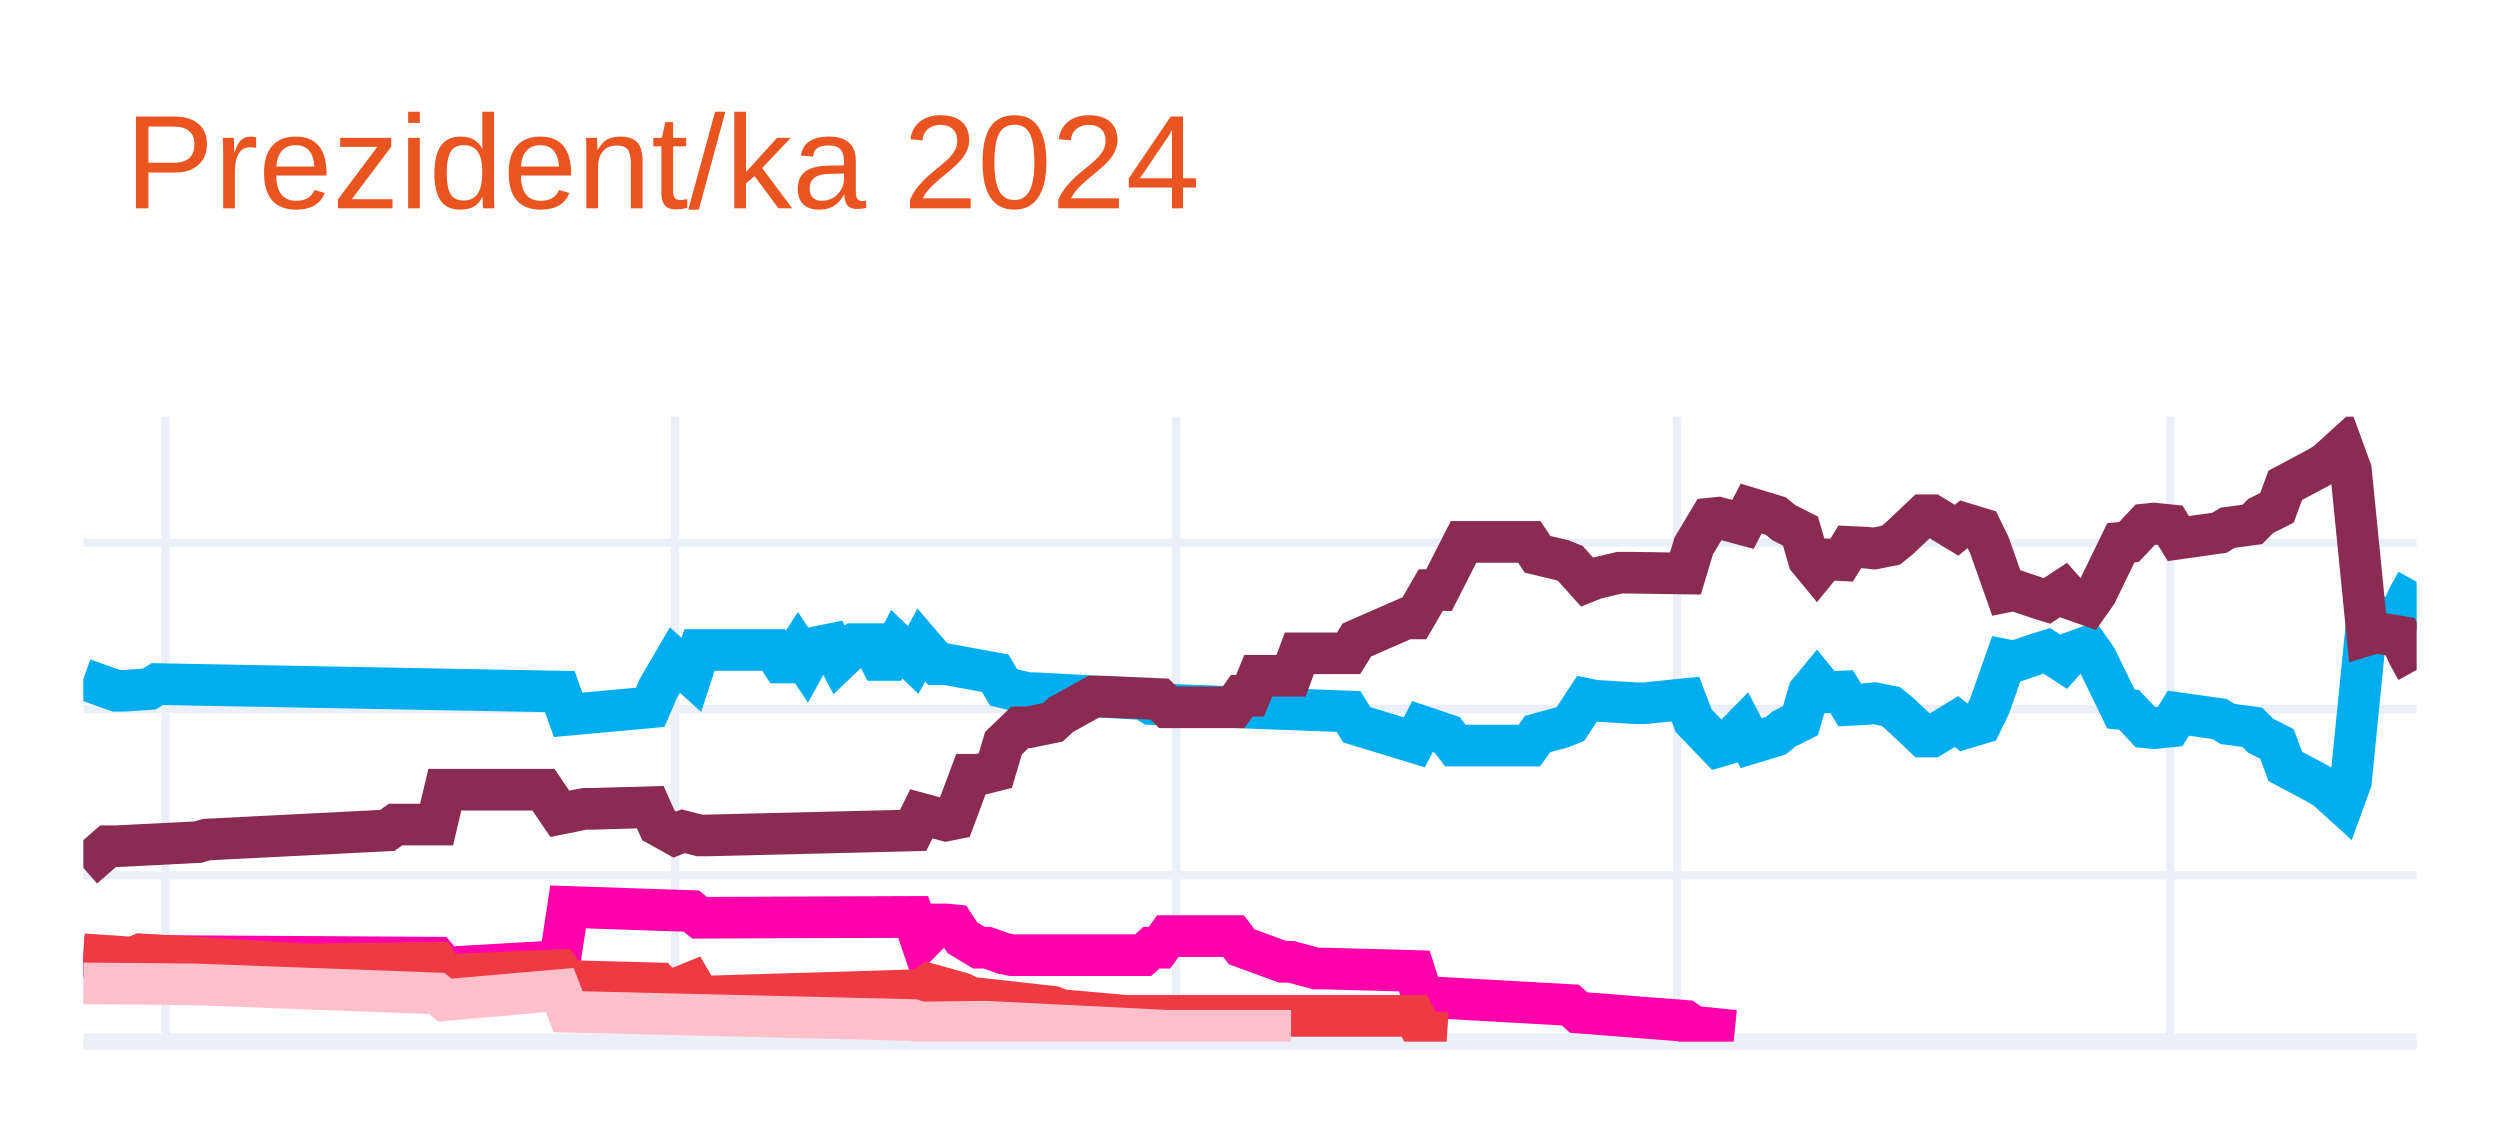
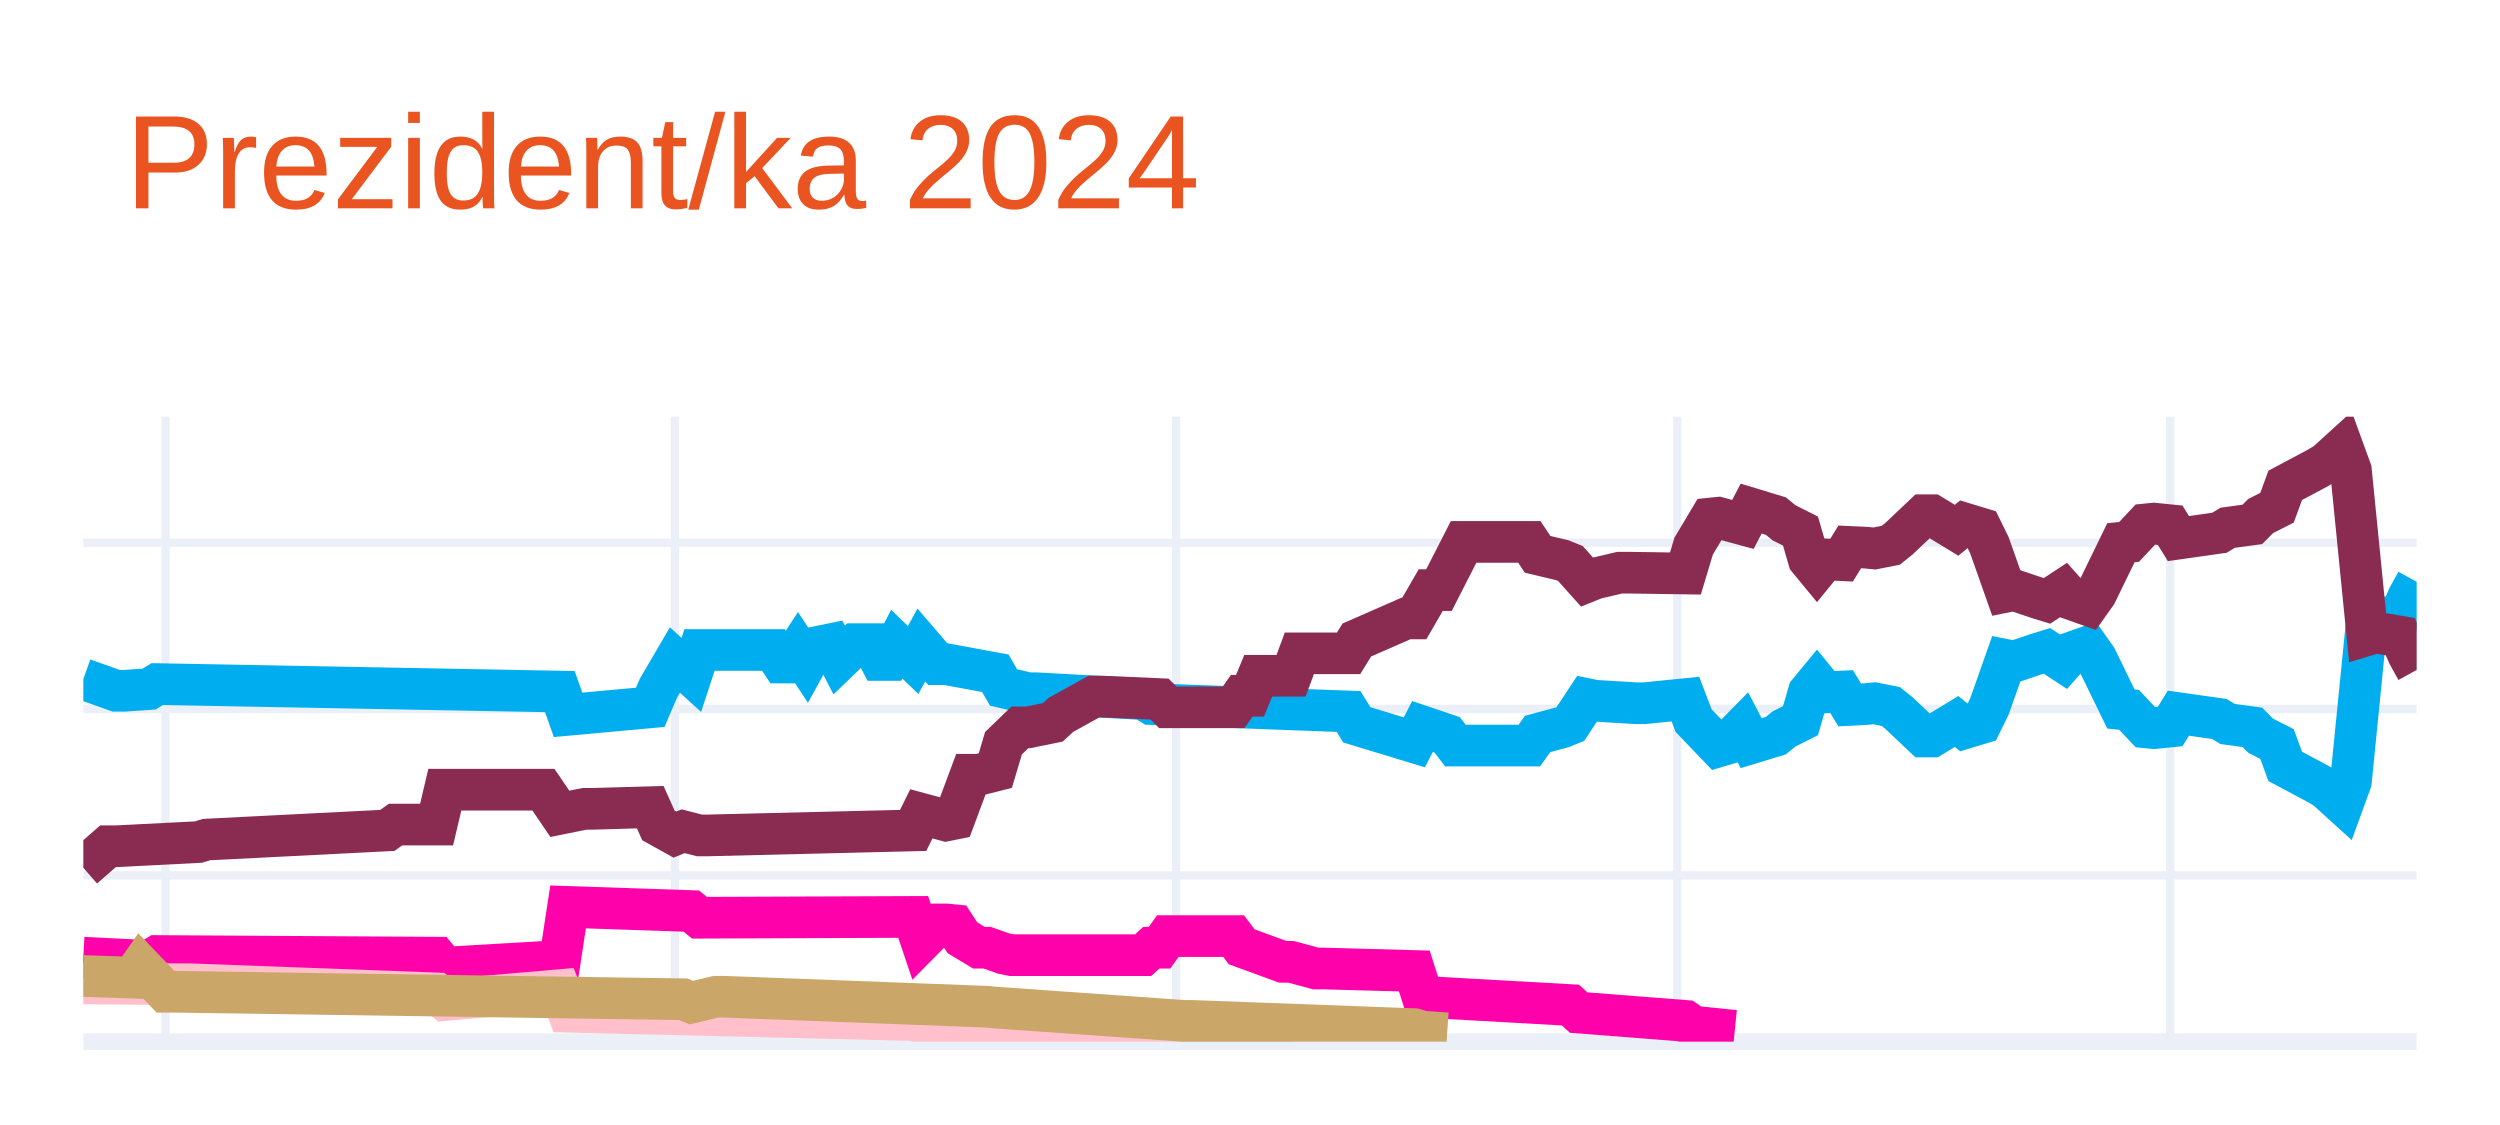
<svg xmlns="http://www.w3.org/2000/svg" class="main-svg" width="300" height="135" style="" viewBox="0 0 300 135">
  <rect x="0" y="0" width="300" height="135" style="fill: rgb(255, 255, 255); fill-opacity: 1;" />
-   <defs id="defs-6d7dd8">
+   <defs id="defs-9b1844">
    <g class="clips">
-       <clipPath id="clip6d7dd8xyplot" class="plotclip">
+       <clipPath id="clip9b1844xyplot" class="plotclip">
        <rect width="280" height="75" />
      </clipPath>
-       <clipPath class="axesclip" id="clip6d7dd8x">
+       <clipPath class="axesclip" id="clip9b1844x">
        <rect x="10" y="0" width="280" height="135" />
      </clipPath>
-       <clipPath class="axesclip" id="clip6d7dd8y">
+       <clipPath class="axesclip" id="clip9b1844y">
        <rect x="0" y="50" width="300" height="75" />
      </clipPath>
-       <clipPath class="axesclip" id="clip6d7dd8xy">
+       <clipPath class="axesclip" id="clip9b1844xy">
        <rect x="10" y="50" width="280" height="75" />
      </clipPath>
    </g>
    <g class="gradients" />
    <g class="patterns" />
  </defs>
  <g class="bglayer" />
  <g class="layer-below">
    <g class="imagelayer" />
    <g class="shapelayer" />
  </g>
  <g class="cartesianlayer">
    <g class="subplot xy">
      <g class="layer-subplot">
        <g class="shapelayer" />
        <g class="imagelayer" />
      </g>
      <g class="minor-gridlayer">
        <g class="x" />
        <g class="y" />
      </g>
      <g class="gridlayer">
        <g class="x">
          <path class="xgrid crisp" transform="translate(19.86,0)" d="M0,50v75" style="stroke: rgb(235, 240, 248); stroke-opacity: 1; stroke-width: 1px;" />
          <path class="xgrid crisp" transform="translate(80.99,0)" d="M0,50v75" style="stroke: rgb(235, 240, 248); stroke-opacity: 1; stroke-width: 1px;" />
          <path class="xgrid crisp" transform="translate(141.13,0)" d="M0,50v75" style="stroke: rgb(235, 240, 248); stroke-opacity: 1; stroke-width: 1px;" />
          <path class="xgrid crisp" transform="translate(201.27,0)" d="M0,50v75" style="stroke: rgb(235, 240, 248); stroke-opacity: 1; stroke-width: 1px;" />
          <path class="xgrid crisp" transform="translate(260.42,0)" d="M0,50v75" style="stroke: rgb(235, 240, 248); stroke-opacity: 1; stroke-width: 1px;" />
        </g>
        <g class="y">
          <path class="ygrid crisp" transform="translate(0,105.04)" d="M10,0h280" style="stroke: rgb(235, 240, 248); stroke-opacity: 1; stroke-width: 1px;" />
          <path class="ygrid crisp" transform="translate(0,85.08)" d="M10,0h280" style="stroke: rgb(235, 240, 248); stroke-opacity: 1; stroke-width: 1px;" />
          <path class="ygrid crisp" transform="translate(0,65.13)" d="M10,0h280" style="stroke: rgb(235, 240, 248); stroke-opacity: 1; stroke-width: 1px;" />
        </g>
      </g>
      <g class="zerolinelayer">
        <path class="yzl zl crisp" transform="translate(0,125)" d="M10,0h280" style="stroke: rgb(235, 240, 248); stroke-opacity: 1; stroke-width: 2px;" />
      </g>
      <g class="layer-between">
        <g class="shapelayer" />
        <g class="imagelayer" />
      </g>
      <path class="xlines-below" />
      <path class="ylines-below" />
      <g class="overlines-below" />
      <g class="xaxislayer-below" />
      <g class="yaxislayer-below" />
      <g class="overaxes-below" />
      <g class="overplot">
-         <g class="xy" transform="translate(10,50)" clip-path="url(#clip6d7dd8xyplot)">
+         <g class="xy" transform="translate(10,50)" clip-path="url(#clip9b1844xyplot)">
          <g class="scatterlayer mlayer">
-             <g class="trace scatter trace3b5238" style="stroke-miterlimit: 2; opacity: 1;">
+             <g class="trace scatter trace4504c0" style="stroke-miterlimit: 2; opacity: 1;">
              <g class="fills" />
              <g class="errorbars" />
              <g class="lines">
                <path class="js-line" d="M0,31.49L3.94,32.89L4.93,32.89L7.89,32.69L8.87,32.09L57.18,32.99L58.17,35.78L68.03,34.88L69.01,32.59L70.99,29.2L71.97,30.09L72.96,30.99L73.94,28L82.82,28L83.8,29.5L84.79,29.5L85.77,28L86.76,29.5L87.75,27.7L89.72,27.3L90.7,29.2L92.68,27.3L93.66,27.3L94.65,27.3L95.63,29.2L96.62,29.2L97.61,27.3L99.58,29.2L100.56,27.4L102.54,29.7L103.52,29.7L109.44,30.79L110.42,32.49L113.38,33.19L114.37,33.19L127.18,33.89L128.17,34.49L151.83,35.38L152.82,36.98L159.72,39.08L160.7,37.18L163.66,38.18L164.65,39.47L173.52,39.47L174.51,38.08L177.46,37.28L178.45,36.88L180.42,33.89L181.41,34.09L186.34,34.39L187.32,34.39L192.25,33.89L193.24,36.48L196.2,39.57L197.18,39.28L199.15,37.28L200.14,39.18L203.1,38.28L204.08,37.48L206.06,36.48L207.04,33.09L208.03,31.89L209.01,33.09L210.99,32.99L211.97,34.59L213.94,34.49L214.93,34.39L216.9,34.78L217.89,35.58L220.85,38.38L221.83,38.38L224.79,36.58L225.77,37.38L227.75,36.78L228.73,34.78L230.7,29.2L231.69,29.4L234.65,28.4L235.63,28.1L237.61,29.4L238.59,28.3L240.56,27.6L241.55,29L244.51,35.08L245.49,35.18L247.46,37.28L248.45,37.38L250.42,37.18L251.41,35.58L256.34,36.28L257.32,36.88L260.28,37.28L261.27,38.28L263.24,39.28L264.23,41.97L268.17,44.07L269.15,44.66L271.13,46.46L272.11,43.77L274.08,24.01L275.07,24.31L278.03,23.81L279.01,21.61L280,19.82" style="vector-effect: none; fill: none; stroke: rgb(0, 174, 239); stroke-opacity: 1; stroke-width: 5px; opacity: 1;" />
              </g>
              <g class="points" />
              <g class="text" />
            </g>
-             <g class="trace scatter tracef095e3" style="stroke-miterlimit: 2; opacity: 1;">
+             <g class="trace scatter trace39758a" style="stroke-miterlimit: 2; opacity: 1;">
              <g class="fills" />
              <g class="errorbars" />
              <g class="lines">
                <path class="js-line" d="M0,54.14L2.96,51.55L3.94,51.55L13.8,51.05L14.79,50.75L36.48,49.65L37.46,48.95L42.39,48.95L43.38,44.76L55.21,44.76L57.18,47.66L60.14,47.06L61.13,47.06L68.03,46.86L69.01,49.05L70.99,50.15L71.97,49.75L73.94,50.25L74.93,50.25L99.58,49.65L100.56,47.66L103.52,48.46L104.51,48.26L106.48,42.97L107.46,42.97L109.44,42.47L110.42,39.18L112.39,37.28L113.38,37.28L116.34,36.68L117.32,35.78L121.27,33.59L122.25,33.59L129.15,33.89L130.14,34.88L138.03,34.88L139.01,33.49L140,33.49L140.99,31.09L144.93,31.09L145.92,28.4L151.83,28.4L152.82,26.8L158.73,24.21L159.72,24.21L161.69,20.81L162.68,20.81L165.63,15.03L166.62,15.03L173.52,15.03L174.51,16.52L177.46,17.22L178.45,17.62L180.42,19.82L181.41,19.42L184.37,18.72L185.35,18.72L192.25,18.82L193.24,15.53L195.21,12.23L196.2,12.13L199.15,12.93L200.14,11.03L203.1,11.93L204.08,12.73L206.06,13.73L207.04,17.12L208.03,18.32L209.01,17.12L210.99,17.22L211.97,15.63L213.94,15.72L214.93,15.82L216.9,15.43L217.89,14.63L220.85,11.83L221.83,11.83L224.79,13.63L225.77,12.83L227.75,13.43L228.73,15.43L230.7,21.01L231.69,20.81L234.65,21.81L235.63,22.11L237.61,20.81L238.59,21.91L240.56,22.61L241.55,21.21L244.51,15.13L245.49,15.03L247.46,12.93L248.45,12.83L250.42,13.03L251.41,14.63L256.34,13.93L257.32,13.33L260.28,12.93L261.27,11.93L263.24,10.93L264.23,8.24L268.17,6.14L269.15,5.55L271.13,3.75L272.11,6.44L274.08,26.2L275.07,25.9L278.03,26.4L279.01,28.6L280,30.39" style="vector-effect: none; fill: none; stroke: rgb(138, 44, 81); stroke-opacity: 1; stroke-width: 5px; opacity: 1;" />
              </g>
              <g class="points" />
              <g class="text" />
            </g>
-             <g class="trace scatter tracec66518" style="stroke-miterlimit: 2; opacity: 1;">
+             <g class="trace scatter trace69d1ea" style="stroke-miterlimit: 2; opacity: 1;">
              <g class="fills" />
              <g class="errorbars" />
              <g class="lines">
                <path class="js-line" d="M0,64.92L7.89,65.32L8.87,64.72L42.39,64.92L43.38,66.12L57.18,65.32L58.17,58.83L72.96,59.33L73.94,60.13L99.58,60.03L100.56,62.93L102.54,60.93L103.52,60.93L104.51,61.03L105.49,62.53L107.46,63.72L108.45,63.72L110.42,64.42L111.41,64.62L127.18,64.62L128.17,63.72L129.15,63.72L130.14,62.33L138.03,62.33L139.01,63.62L143.94,65.42L144.93,65.42L147.89,66.22L148.87,66.22L159.72,66.52L160.7,69.61L178.45,70.61L179.44,71.51L192.25,72.51L193.24,73.2L198.17,73.7" style="vector-effect: none; fill: none; stroke: rgb(255, 1, 170); stroke-opacity: 1; stroke-width: 5px; opacity: 1;" />
              </g>
              <g class="points" />
              <g class="text" />
            </g>
-             <g class="trace scatter tracebd740e" style="stroke-miterlimit: 2; opacity: 1;">
+             <g class="trace scatter traced9916a" style="stroke-miterlimit: 2; opacity: 1;">
              <g class="fills" />
              <g class="errorbars" />
              <g class="lines">
-                 <path class="js-line" d="M0,64.52L5.92,64.92L6.9,64.52L26.62,65.72L27.61,65.72L42.39,65.52L43.38,67.02L57.18,66.42L58.17,67.72L69.01,68.01L70,69.11L72.96,67.91L73.94,69.61L100.56,68.81L101.55,68.11L105.49,69.21L106.48,69.71L116.34,70.81L117.32,71.21L125.21,71.91L126.2,71.91L159.72,71.91L160.7,73.8L163.66,74" style="vector-effect: none; fill: none; stroke: rgb(238, 58, 67); stroke-opacity: 1; stroke-width: 5px; opacity: 1;" />
+                 <path class="js-line" d="M0,68.01L11.83,68.11L12.82,68.11L42.39,69.21L43.38,70.01L57.18,68.81L58.17,71.41L99.58,72.41L100.56,72.7L107.46,72.61L108.45,72.61L130.14,73.7L132.11,73.7L144.93,73.7" style="vector-effect: none; fill: none; stroke: rgb(255, 192, 203); stroke-opacity: 1; stroke-width: 5px; opacity: 1;" />
              </g>
              <g class="points" />
              <g class="text" />
            </g>
-             <g class="trace scatter traceebbd58" style="stroke-miterlimit: 2; opacity: 1;">
+             <g class="trace scatter tracec5489c" style="stroke-miterlimit: 2; opacity: 1;">
              <g class="fills" />
              <g class="errorbars" />
              <g class="lines">
-                 <path class="js-line" d="M0,68.01L11.83,68.11L12.82,68.11L42.39,69.21L43.38,70.01L57.18,68.81L58.17,71.41L99.58,72.41L100.56,72.7L107.46,72.61L108.45,72.61L130.14,73.7L132.11,73.7L144.93,73.7" style="vector-effect: none; fill: none; stroke: rgb(255, 192, 203); stroke-opacity: 1; stroke-width: 5px; opacity: 1;" />
+                 <path class="js-line" d="M0,67.12L5.92,67.32L6.9,65.92L9.86,69.01L10.85,69.01L71.97,69.91L72.96,70.31L75.92,69.61L76.9,69.61L108.45,70.81L109.44,70.91L132.11,72.51L133.1,72.51L159.72,73.5L160.7,73.8L163.66,74" style="vector-effect: none; fill: none; stroke: rgb(202, 166, 105); stroke-opacity: 1; stroke-width: 5px; opacity: 1;" />
              </g>
              <g class="points" />
              <g class="text" />
            </g>
          </g>
        </g>
      </g>
      <path class="xlines-above crisp" d="M0,0" style="fill: none;" />
      <path class="ylines-above crisp" d="M0,0" style="fill: none;" />
      <g class="overlines-above" />
      <g class="xaxislayer-above" />
      <g class="yaxislayer-above" />
      <g class="overaxes-above" />
    </g>
  </g>
  <g class="polarlayer" />
  <g class="smithlayer" />
  <g class="ternarylayer" />
  <g class="geolayer" />
  <g class="funnelarealayer" />
  <g class="pielayer" />
  <g class="iciclelayer" />
  <g class="treemaplayer" />
  <g class="sunburstlayer" />
  <g class="glimages" />
-   <defs id="topdefs-6d7dd8">
+   <defs id="topdefs-9b1844">
    <g class="clips" />
  </defs>
  <g class="layer-above">
    <g class="imagelayer" />
    <g class="shapelayer" />
  </g>
  <g class="infolayer">
    <g class="g-gtitle">
      <text class="gtitle" x="15" y="25" text-anchor="start" dy="0em" style="opacity: 1; font-family: Ubuntu, verdana, arial, sans-serif; font-size: 16px; fill: rgb(233, 84, 32); fill-opacity: 1; white-space: pre;">Prezident/ka 2024</text>
    </g>
    <g class="g-xtitle" />
    <g class="g-ytitle" />
  </g>
</svg>
